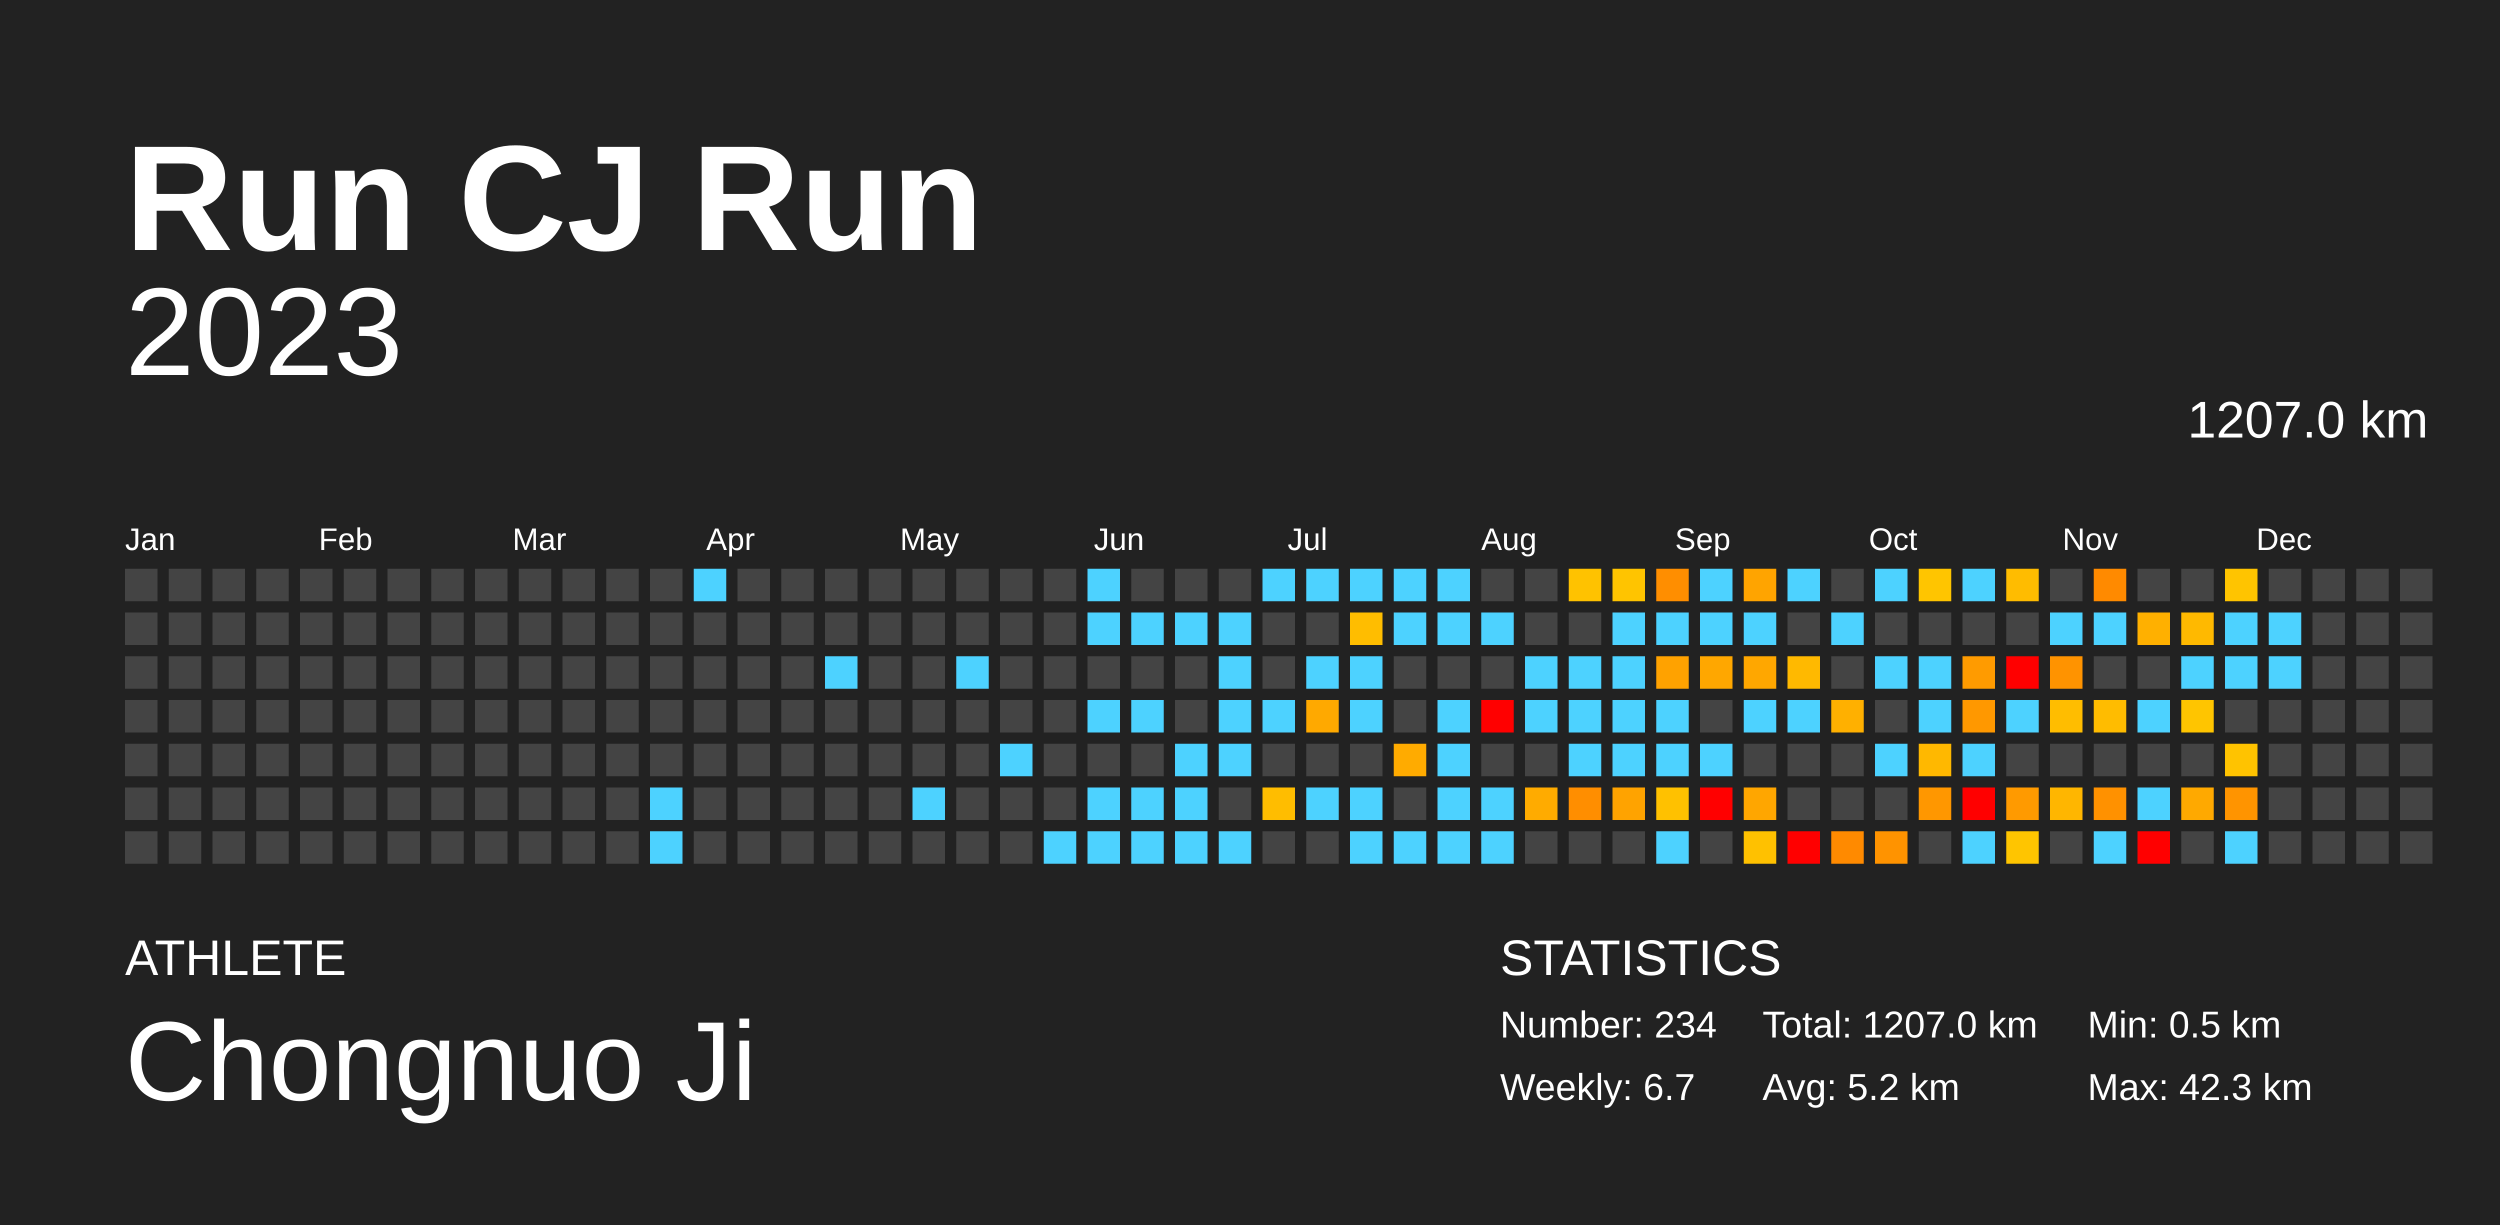
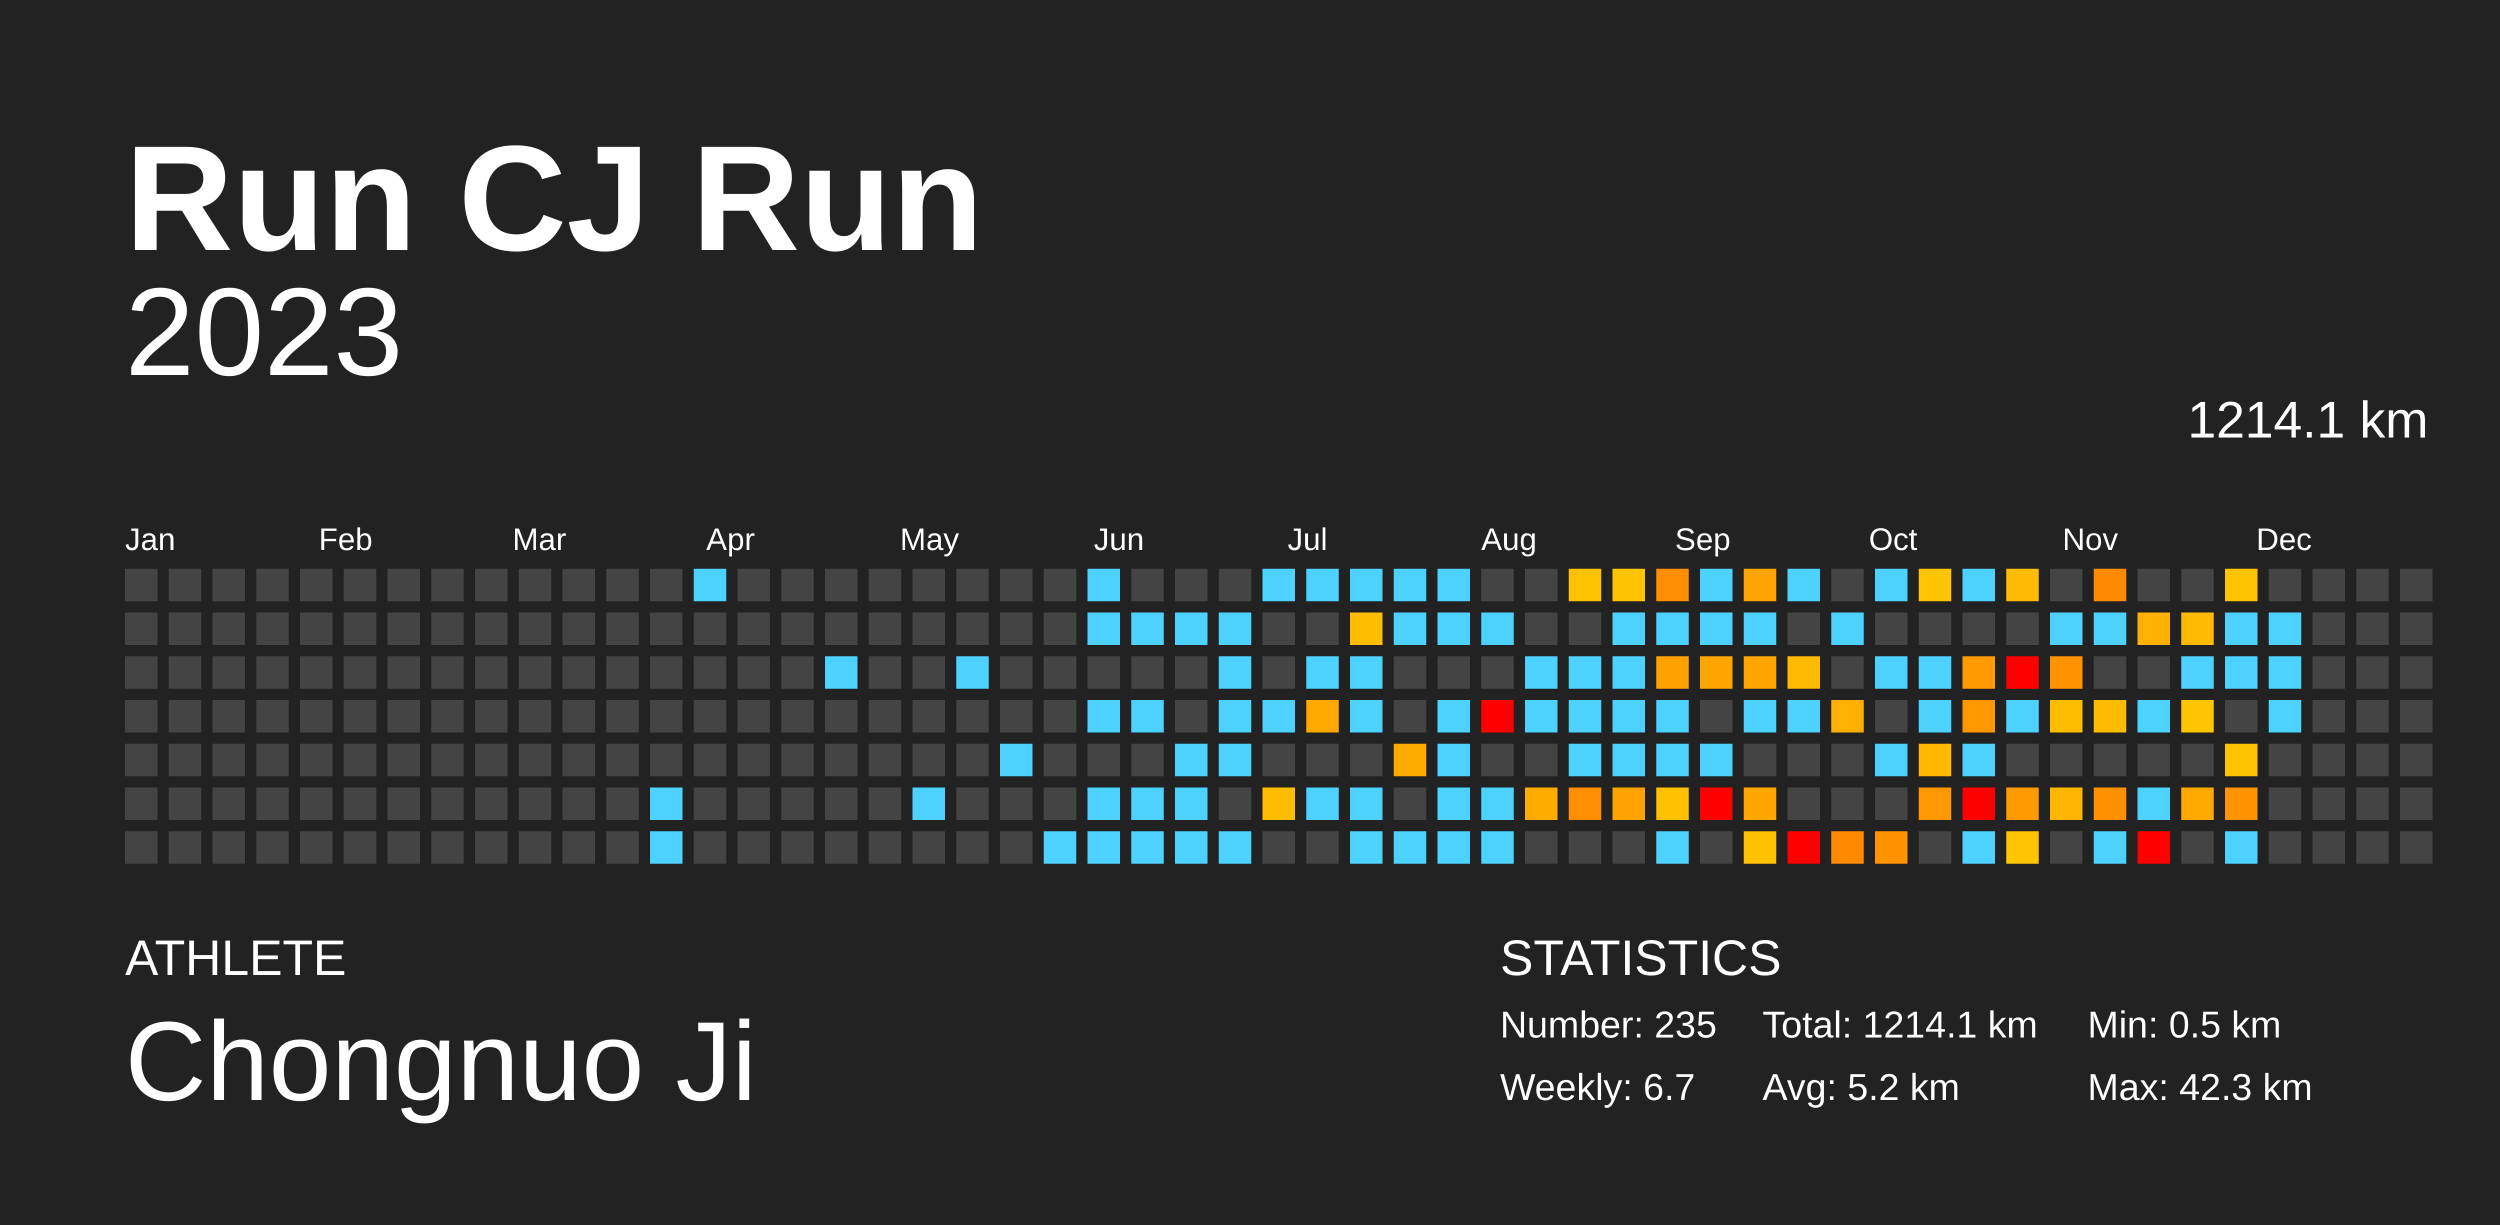
<svg xmlns="http://www.w3.org/2000/svg" baseProfile="full" height="98mm" version="1.1" viewBox="0,0,200,98" width="200mm">
  <defs />
  <rect fill="#222222" height="98" width="200" x="0" y="0" />
  <text fill="#FFFFFF" style="font-size:12px; font-family:Arial; font-weight:bold;" x="10" y="20">Run CJ Run</text>
  <text fill="#FFFFFF" style="font-size:4px; font-family:Arial" x="10" y="78">ATHLETE</text>
  <text fill="#FFFFFF" style="font-size:9px; font-family:Arial" x="10" y="88">Chongnuo Ji</text>
  <text fill="#FFFFFF" style="font-size:4px; font-family:Arial" x="120" y="78">STATISTICS</text>
-   <text fill="#FFFFFF" style="font-size:3px; font-family:Arial" x="120" y="83">Number: 234</text>
+   <text fill="#FFFFFF" style="font-size:3px; font-family:Arial" x="120" y="83">Number: 235</text>
  <text fill="#FFFFFF" style="font-size:3px; font-family:Arial" x="120" y="88">Weekly: 6.7</text>
-   <text fill="#FFFFFF" style="font-size:3px; font-family:Arial" x="141" y="83">Total: 1207.0 km</text>
+   <text fill="#FFFFFF" style="font-size:3px; font-family:Arial" x="141" y="83">Total: 1214.1 km</text>
  <text fill="#FFFFFF" style="font-size:3px; font-family:Arial" x="141" y="88">Avg: 5.2 km</text>
  <text fill="#FFFFFF" style="font-size:3px; font-family:Arial" x="167" y="83">Min: 0.5 km</text>
  <text fill="#FFFFFF" style="font-size:3px; font-family:Arial" x="167" y="88">Max: 42.3 km</text>
  <text alignment-baseline="hanging" fill="#FFFFFF" style="font-size:10.0px; font-family:Arial;" x="10" y="30">2023</text>
-   <text alignment-baseline="hanging" fill="#FFFFFF" style="font-size:4.125px; font-family:Arial;" x="175" y="35">1207.0 km</text>
+   <text alignment-baseline="hanging" fill="#FFFFFF" style="font-size:4.125px; font-family:Arial;" x="175" y="35">1214.1 km</text>
  <text fill="#FFFFFF" style="font-size:2.5px; font-family:Arial" x="10.0" y="44">Jan</text>
  <text fill="#FFFFFF" style="font-size:2.5px; font-family:Arial" x="25.5" y="44">Feb</text>
  <text fill="#FFFFFF" style="font-size:2.5px; font-family:Arial" x="41.0" y="44">Mar</text>
  <text fill="#FFFFFF" style="font-size:2.5px; font-family:Arial" x="56.5" y="44">Apr</text>
  <text fill="#FFFFFF" style="font-size:2.5px; font-family:Arial" x="72.0" y="44">May</text>
  <text fill="#FFFFFF" style="font-size:2.5px; font-family:Arial" x="87.5" y="44">Jun</text>
  <text fill="#FFFFFF" style="font-size:2.5px; font-family:Arial" x="103.0" y="44">Jul</text>
  <text fill="#FFFFFF" style="font-size:2.5px; font-family:Arial" x="118.5" y="44">Aug</text>
  <text fill="#FFFFFF" style="font-size:2.5px; font-family:Arial" x="134.0" y="44">Sep</text>
  <text fill="#FFFFFF" style="font-size:2.5px; font-family:Arial" x="149.5" y="44">Oct</text>
  <text fill="#FFFFFF" style="font-size:2.5px; font-family:Arial" x="165.0" y="44">Nov</text>
  <text fill="#FFFFFF" style="font-size:2.5px; font-family:Arial" x="180.5" y="44">Dec</text>
  <rect fill="#444444" height="2.6" width="2.6" x="10.0" y="45.5" />
  <rect fill="#444444" height="2.6" width="2.6" x="10.0" y="49.0" />
  <rect fill="#444444" height="2.6" width="2.6" x="10.0" y="52.5" />
  <rect fill="#444444" height="2.6" width="2.6" x="10.0" y="56.0" />
  <rect fill="#444444" height="2.6" width="2.6" x="10.0" y="59.5" />
  <rect fill="#444444" height="2.6" width="2.6" x="10.0" y="63.0" />
  <rect fill="#444444" height="2.6" width="2.6" x="10.0" y="66.5" />
  <rect fill="#444444" height="2.6" width="2.6" x="13.5" y="45.5" />
  <rect fill="#444444" height="2.6" width="2.6" x="13.5" y="49.0" />
  <rect fill="#444444" height="2.6" width="2.6" x="13.5" y="52.5" />
  <rect fill="#444444" height="2.6" width="2.6" x="13.5" y="56.0" />
  <rect fill="#444444" height="2.6" width="2.6" x="13.5" y="59.5" />
  <rect fill="#444444" height="2.6" width="2.6" x="13.5" y="63.0" />
  <rect fill="#444444" height="2.6" width="2.6" x="13.5" y="66.5" />
  <rect fill="#444444" height="2.6" width="2.6" x="17.0" y="45.5" />
  <rect fill="#444444" height="2.6" width="2.6" x="17.0" y="49.0" />
  <rect fill="#444444" height="2.6" width="2.6" x="17.0" y="52.5" />
  <rect fill="#444444" height="2.6" width="2.6" x="17.0" y="56.0" />
  <rect fill="#444444" height="2.6" width="2.6" x="17.0" y="59.5" />
  <rect fill="#444444" height="2.6" width="2.6" x="17.0" y="63.0" />
  <rect fill="#444444" height="2.6" width="2.6" x="17.0" y="66.5" />
  <rect fill="#444444" height="2.6" width="2.6" x="20.5" y="45.5" />
  <rect fill="#444444" height="2.6" width="2.6" x="20.5" y="49.0" />
  <rect fill="#444444" height="2.6" width="2.6" x="20.5" y="52.5" />
  <rect fill="#444444" height="2.6" width="2.6" x="20.5" y="56.0" />
  <rect fill="#444444" height="2.6" width="2.6" x="20.5" y="59.5" />
  <rect fill="#444444" height="2.6" width="2.6" x="20.5" y="63.0" />
  <rect fill="#444444" height="2.6" width="2.6" x="20.5" y="66.5" />
  <rect fill="#444444" height="2.6" width="2.6" x="24.0" y="45.5" />
  <rect fill="#444444" height="2.6" width="2.6" x="24.0" y="49.0" />
  <rect fill="#444444" height="2.6" width="2.6" x="24.0" y="52.5" />
  <rect fill="#444444" height="2.6" width="2.6" x="24.0" y="56.0" />
  <rect fill="#444444" height="2.6" width="2.6" x="24.0" y="59.5" />
  <rect fill="#444444" height="2.6" width="2.6" x="24.0" y="63.0" />
  <rect fill="#444444" height="2.6" width="2.6" x="24.0" y="66.5" />
  <rect fill="#444444" height="2.6" width="2.6" x="27.5" y="45.5" />
  <rect fill="#444444" height="2.6" width="2.6" x="27.5" y="49.0" />
  <rect fill="#444444" height="2.6" width="2.6" x="27.5" y="52.5" />
  <rect fill="#444444" height="2.6" width="2.6" x="27.5" y="56.0" />
  <rect fill="#444444" height="2.6" width="2.6" x="27.5" y="59.5" />
  <rect fill="#444444" height="2.6" width="2.6" x="27.5" y="63.0" />
  <rect fill="#444444" height="2.6" width="2.6" x="27.5" y="66.5" />
  <rect fill="#444444" height="2.6" width="2.6" x="31.0" y="45.5" />
  <rect fill="#444444" height="2.6" width="2.6" x="31.0" y="49.0" />
  <rect fill="#444444" height="2.6" width="2.6" x="31.0" y="52.5" />
  <rect fill="#444444" height="2.6" width="2.6" x="31.0" y="56.0" />
  <rect fill="#444444" height="2.6" width="2.6" x="31.0" y="59.5" />
  <rect fill="#444444" height="2.6" width="2.6" x="31.0" y="63.0" />
  <rect fill="#444444" height="2.6" width="2.6" x="31.0" y="66.5" />
  <rect fill="#444444" height="2.6" width="2.6" x="34.5" y="45.5" />
  <rect fill="#444444" height="2.6" width="2.6" x="34.5" y="49.0" />
  <rect fill="#444444" height="2.6" width="2.6" x="34.5" y="52.5" />
  <rect fill="#444444" height="2.6" width="2.6" x="34.5" y="56.0" />
  <rect fill="#444444" height="2.6" width="2.6" x="34.5" y="59.5" />
  <rect fill="#444444" height="2.6" width="2.6" x="34.5" y="63.0" />
  <rect fill="#444444" height="2.6" width="2.6" x="34.5" y="66.5" />
  <rect fill="#444444" height="2.6" width="2.6" x="38.0" y="45.5" />
  <rect fill="#444444" height="2.6" width="2.6" x="38.0" y="49.0" />
  <rect fill="#444444" height="2.6" width="2.6" x="38.0" y="52.5" />
  <rect fill="#444444" height="2.6" width="2.6" x="38.0" y="56.0" />
  <rect fill="#444444" height="2.6" width="2.6" x="38.0" y="59.5" />
  <rect fill="#444444" height="2.6" width="2.6" x="38.0" y="63.0" />
  <rect fill="#444444" height="2.6" width="2.6" x="38.0" y="66.5" />
  <rect fill="#444444" height="2.6" width="2.6" x="41.5" y="45.5" />
  <rect fill="#444444" height="2.6" width="2.6" x="41.5" y="49.0" />
  <rect fill="#444444" height="2.6" width="2.6" x="41.5" y="52.5" />
  <rect fill="#444444" height="2.6" width="2.6" x="41.5" y="56.0" />
  <rect fill="#444444" height="2.6" width="2.6" x="41.5" y="59.5" />
  <rect fill="#444444" height="2.6" width="2.6" x="41.5" y="63.0" />
  <rect fill="#444444" height="2.6" width="2.6" x="41.5" y="66.5" />
  <rect fill="#444444" height="2.6" width="2.6" x="45.0" y="45.5" />
  <rect fill="#444444" height="2.6" width="2.6" x="45.0" y="49.0" />
  <rect fill="#444444" height="2.6" width="2.6" x="45.0" y="52.5" />
  <rect fill="#444444" height="2.6" width="2.6" x="45.0" y="56.0" />
  <rect fill="#444444" height="2.6" width="2.6" x="45.0" y="59.5" />
  <rect fill="#444444" height="2.6" width="2.6" x="45.0" y="63.0" />
  <rect fill="#444444" height="2.6" width="2.6" x="45.0" y="66.5" />
  <rect fill="#444444" height="2.6" width="2.6" x="48.5" y="45.5" />
  <rect fill="#444444" height="2.6" width="2.6" x="48.5" y="49.0" />
  <rect fill="#444444" height="2.6" width="2.6" x="48.5" y="52.5" />
  <rect fill="#444444" height="2.6" width="2.6" x="48.5" y="56.0" />
  <rect fill="#444444" height="2.6" width="2.6" x="48.5" y="59.5" />
  <rect fill="#444444" height="2.6" width="2.6" x="48.5" y="63.0" />
  <rect fill="#444444" height="2.6" width="2.6" x="48.5" y="66.5" />
  <rect fill="#444444" height="2.6" width="2.6" x="52.0" y="45.5" />
  <rect fill="#444444" height="2.6" width="2.6" x="52.0" y="49.0" />
  <rect fill="#444444" height="2.6" width="2.6" x="52.0" y="52.5" />
  <rect fill="#444444" height="2.6" width="2.6" x="52.0" y="56.0" />
  <rect fill="#444444" height="2.6" width="2.6" x="52.0" y="59.5" />
  <rect fill="#4dd2ff" height="2.6" width="2.6" x="52.0" y="63.0" />
  <rect fill="#4dd2ff" height="2.6" width="2.6" x="52.0" y="66.5" />
  <rect fill="#4dd2ff" height="2.6" width="2.6" x="55.5" y="45.5" />
  <rect fill="#444444" height="2.6" width="2.6" x="55.5" y="49.0" />
  <rect fill="#444444" height="2.6" width="2.6" x="55.5" y="52.5" />
  <rect fill="#444444" height="2.6" width="2.6" x="55.5" y="56.0" />
  <rect fill="#444444" height="2.6" width="2.6" x="55.5" y="59.5" />
  <rect fill="#444444" height="2.6" width="2.6" x="55.5" y="63.0" />
  <rect fill="#444444" height="2.6" width="2.6" x="55.5" y="66.5" />
  <rect fill="#444444" height="2.6" width="2.6" x="59.0" y="45.5" />
  <rect fill="#444444" height="2.6" width="2.6" x="59.0" y="49.0" />
  <rect fill="#444444" height="2.6" width="2.6" x="59.0" y="52.5" />
  <rect fill="#444444" height="2.6" width="2.6" x="59.0" y="56.0" />
  <rect fill="#444444" height="2.6" width="2.6" x="59.0" y="59.5" />
  <rect fill="#444444" height="2.6" width="2.6" x="59.0" y="63.0" />
  <rect fill="#444444" height="2.6" width="2.6" x="59.0" y="66.5" />
  <rect fill="#444444" height="2.6" width="2.6" x="62.5" y="45.5" />
  <rect fill="#444444" height="2.6" width="2.6" x="62.5" y="49.0" />
  <rect fill="#444444" height="2.6" width="2.6" x="62.5" y="52.5" />
  <rect fill="#444444" height="2.6" width="2.6" x="62.5" y="56.0" />
  <rect fill="#444444" height="2.6" width="2.6" x="62.5" y="59.5" />
  <rect fill="#444444" height="2.6" width="2.6" x="62.5" y="63.0" />
  <rect fill="#444444" height="2.6" width="2.6" x="62.5" y="66.5" />
  <rect fill="#444444" height="2.6" width="2.6" x="66.0" y="45.5" />
  <rect fill="#444444" height="2.6" width="2.6" x="66.0" y="49.0" />
  <rect fill="#4dd2ff" height="2.6" width="2.6" x="66.0" y="52.5" />
  <rect fill="#444444" height="2.6" width="2.6" x="66.0" y="56.0" />
  <rect fill="#444444" height="2.6" width="2.6" x="66.0" y="59.5" />
  <rect fill="#444444" height="2.6" width="2.6" x="66.0" y="63.0" />
  <rect fill="#444444" height="2.6" width="2.6" x="66.0" y="66.5" />
  <rect fill="#444444" height="2.6" width="2.6" x="69.5" y="45.5" />
  <rect fill="#444444" height="2.6" width="2.6" x="69.5" y="49.0" />
  <rect fill="#444444" height="2.6" width="2.6" x="69.5" y="52.5" />
  <rect fill="#444444" height="2.6" width="2.6" x="69.5" y="56.0" />
  <rect fill="#444444" height="2.6" width="2.6" x="69.5" y="59.5" />
  <rect fill="#444444" height="2.6" width="2.6" x="69.5" y="63.0" />
  <rect fill="#444444" height="2.6" width="2.6" x="69.5" y="66.5" />
  <rect fill="#444444" height="2.6" width="2.6" x="73.0" y="45.5" />
  <rect fill="#444444" height="2.6" width="2.6" x="73.0" y="49.0" />
  <rect fill="#444444" height="2.6" width="2.6" x="73.0" y="52.5" />
  <rect fill="#444444" height="2.6" width="2.6" x="73.0" y="56.0" />
  <rect fill="#444444" height="2.6" width="2.6" x="73.0" y="59.5" />
  <rect fill="#4dd2ff" height="2.6" width="2.6" x="73.0" y="63.0" />
  <rect fill="#444444" height="2.6" width="2.6" x="73.0" y="66.5" />
  <rect fill="#444444" height="2.6" width="2.6" x="76.5" y="45.5" />
  <rect fill="#444444" height="2.6" width="2.6" x="76.5" y="49.0" />
  <rect fill="#4dd2ff" height="2.6" width="2.6" x="76.5" y="52.5" />
  <rect fill="#444444" height="2.6" width="2.6" x="76.5" y="56.0" />
  <rect fill="#444444" height="2.6" width="2.6" x="76.5" y="59.5" />
  <rect fill="#444444" height="2.6" width="2.6" x="76.5" y="63.0" />
  <rect fill="#444444" height="2.6" width="2.6" x="76.5" y="66.5" />
  <rect fill="#444444" height="2.6" width="2.6" x="80.0" y="45.5" />
  <rect fill="#444444" height="2.6" width="2.6" x="80.0" y="49.0" />
  <rect fill="#444444" height="2.6" width="2.6" x="80.0" y="52.5" />
  <rect fill="#444444" height="2.6" width="2.6" x="80.0" y="56.0" />
  <rect fill="#4dd2ff" height="2.6" width="2.6" x="80.0" y="59.5" />
  <rect fill="#444444" height="2.6" width="2.6" x="80.0" y="63.0" />
  <rect fill="#444444" height="2.6" width="2.6" x="80.0" y="66.5" />
  <rect fill="#444444" height="2.6" width="2.6" x="83.5" y="45.5" />
  <rect fill="#444444" height="2.6" width="2.6" x="83.5" y="49.0" />
  <rect fill="#444444" height="2.6" width="2.6" x="83.5" y="52.5" />
  <rect fill="#444444" height="2.6" width="2.6" x="83.5" y="56.0" />
  <rect fill="#444444" height="2.6" width="2.6" x="83.5" y="59.5" />
  <rect fill="#444444" height="2.6" width="2.6" x="83.5" y="63.0" />
  <rect fill="#4dd2ff" height="2.6" width="2.6" x="83.5" y="66.5" />
  <rect fill="#4dd2ff" height="2.6" width="2.6" x="87.0" y="45.5" />
  <rect fill="#4dd2ff" height="2.6" width="2.6" x="87.0" y="49.0" />
  <rect fill="#444444" height="2.6" width="2.6" x="87.0" y="52.5" />
  <rect fill="#4dd2ff" height="2.6" width="2.6" x="87.0" y="56.0" />
  <rect fill="#444444" height="2.6" width="2.6" x="87.0" y="59.5" />
  <rect fill="#4dd2ff" height="2.6" width="2.6" x="87.0" y="63.0" />
  <rect fill="#4dd2ff" height="2.6" width="2.6" x="87.0" y="66.5" />
  <rect fill="#444444" height="2.6" width="2.6" x="90.5" y="45.5" />
  <rect fill="#4dd2ff" height="2.6" width="2.6" x="90.5" y="49.0" />
  <rect fill="#444444" height="2.6" width="2.6" x="90.5" y="52.5" />
  <rect fill="#4dd2ff" height="2.6" width="2.6" x="90.5" y="56.0" />
  <rect fill="#444444" height="2.6" width="2.6" x="90.5" y="59.5" />
  <rect fill="#4dd2ff" height="2.6" width="2.6" x="90.5" y="63.0" />
  <rect fill="#4dd2ff" height="2.6" width="2.6" x="90.5" y="66.5" />
  <rect fill="#444444" height="2.6" width="2.6" x="94.0" y="45.5" />
  <rect fill="#4dd2ff" height="2.6" width="2.6" x="94.0" y="49.0" />
  <rect fill="#444444" height="2.6" width="2.6" x="94.0" y="52.5" />
  <rect fill="#444444" height="2.6" width="2.6" x="94.0" y="56.0" />
  <rect fill="#4dd2ff" height="2.6" width="2.6" x="94.0" y="59.5" />
  <rect fill="#4dd2ff" height="2.6" width="2.6" x="94.0" y="63.0" />
  <rect fill="#4dd2ff" height="2.6" width="2.6" x="94.0" y="66.5" />
  <rect fill="#444444" height="2.6" width="2.6" x="97.5" y="45.5" />
  <rect fill="#4dd2ff" height="2.6" width="2.6" x="97.5" y="49.0" />
  <rect fill="#4dd2ff" height="2.6" width="2.6" x="97.5" y="52.5" />
  <rect fill="#4dd2ff" height="2.6" width="2.6" x="97.5" y="56.0" />
  <rect fill="#4dd2ff" height="2.6" width="2.6" x="97.5" y="59.5" />
  <rect fill="#444444" height="2.6" width="2.6" x="97.5" y="63.0" />
  <rect fill="#4dd2ff" height="2.6" width="2.6" x="97.5" y="66.5" />
  <rect fill="#4dd2ff" height="2.6" width="2.6" x="101.0" y="45.5" />
  <rect fill="#444444" height="2.6" width="2.6" x="101.0" y="49.0" />
  <rect fill="#444444" height="2.6" width="2.6" x="101.0" y="52.5" />
  <rect fill="#4dd2ff" height="2.6" width="2.6" x="101.0" y="56.0" />
  <rect fill="#444444" height="2.6" width="2.6" x="101.0" y="59.5" />
  <rect fill="#ffbd00" height="2.6" width="2.6" x="101.0" y="63.0" />
  <rect fill="#444444" height="2.6" width="2.6" x="101.0" y="66.5" />
  <rect fill="#4dd2ff" height="2.6" width="2.6" x="104.5" y="45.5" />
  <rect fill="#444444" height="2.6" width="2.6" x="104.5" y="49.0" />
  <rect fill="#4dd2ff" height="2.6" width="2.6" x="104.5" y="52.5" />
  <rect fill="#ffa900" height="2.6" width="2.6" x="104.5" y="56.0" />
  <rect fill="#444444" height="2.6" width="2.6" x="104.5" y="59.5" />
  <rect fill="#4dd2ff" height="2.6" width="2.6" x="104.5" y="63.0" />
  <rect fill="#444444" height="2.6" width="2.6" x="104.5" y="66.5" />
  <rect fill="#4dd2ff" height="2.6" width="2.6" x="108.0" y="45.5" />
  <rect fill="#ffbd00" height="2.6" width="2.6" x="108.0" y="49.0" />
  <rect fill="#4dd2ff" height="2.6" width="2.6" x="108.0" y="52.5" />
  <rect fill="#4dd2ff" height="2.6" width="2.6" x="108.0" y="56.0" />
  <rect fill="#444444" height="2.6" width="2.6" x="108.0" y="59.5" />
  <rect fill="#4dd2ff" height="2.6" width="2.6" x="108.0" y="63.0" />
  <rect fill="#4dd2ff" height="2.6" width="2.6" x="108.0" y="66.5" />
  <rect fill="#4dd2ff" height="2.6" width="2.6" x="111.5" y="45.5" />
  <rect fill="#4dd2ff" height="2.6" width="2.6" x="111.5" y="49.0" />
  <rect fill="#444444" height="2.6" width="2.6" x="111.5" y="52.5" />
  <rect fill="#444444" height="2.6" width="2.6" x="111.5" y="56.0" />
  <rect fill="#ffab00" height="2.6" width="2.6" x="111.5" y="59.5" />
  <rect fill="#444444" height="2.6" width="2.6" x="111.5" y="63.0" />
  <rect fill="#4dd2ff" height="2.6" width="2.6" x="111.5" y="66.5" />
  <rect fill="#4dd2ff" height="2.6" width="2.6" x="115.0" y="45.5" />
  <rect fill="#4dd2ff" height="2.6" width="2.6" x="115.0" y="49.0" />
  <rect fill="#444444" height="2.6" width="2.6" x="115.0" y="52.5" />
  <rect fill="#4dd2ff" height="2.6" width="2.6" x="115.0" y="56.0" />
  <rect fill="#4dd2ff" height="2.6" width="2.6" x="115.0" y="59.5" />
  <rect fill="#4dd2ff" height="2.6" width="2.6" x="115.0" y="63.0" />
  <rect fill="#4dd2ff" height="2.6" width="2.6" x="115.0" y="66.5" />
  <rect fill="#444444" height="2.6" width="2.6" x="118.5" y="45.5" />
  <rect fill="#4dd2ff" height="2.6" width="2.6" x="118.5" y="49.0" />
  <rect fill="#444444" height="2.6" width="2.6" x="118.5" y="52.5" />
  <rect fill="red" height="2.6" width="2.6" x="118.5" y="56.0" />
  <rect fill="#444444" height="2.6" width="2.6" x="118.5" y="59.5" />
  <rect fill="#4dd2ff" height="2.6" width="2.6" x="118.5" y="63.0" />
  <rect fill="#4dd2ff" height="2.6" width="2.6" x="118.5" y="66.5" />
  <rect fill="#444444" height="2.6" width="2.6" x="122.0" y="45.5" />
  <rect fill="#444444" height="2.6" width="2.6" x="122.0" y="49.0" />
  <rect fill="#4dd2ff" height="2.6" width="2.6" x="122.0" y="52.5" />
  <rect fill="#4dd2ff" height="2.6" width="2.6" x="122.0" y="56.0" />
  <rect fill="#444444" height="2.6" width="2.6" x="122.0" y="59.5" />
  <rect fill="#ffab00" height="2.6" width="2.6" x="122.0" y="63.0" />
  <rect fill="#444444" height="2.6" width="2.6" x="122.0" y="66.5" />
  <rect fill="#ffc200" height="2.6" width="2.6" x="125.5" y="45.5" />
  <rect fill="#444444" height="2.6" width="2.6" x="125.5" y="49.0" />
  <rect fill="#4dd2ff" height="2.6" width="2.6" x="125.5" y="52.5" />
  <rect fill="#4dd2ff" height="2.6" width="2.6" x="125.5" y="56.0" />
  <rect fill="#4dd2ff" height="2.6" width="2.6" x="125.5" y="59.5" />
  <rect fill="#ff8e00" height="2.6" width="2.6" x="125.5" y="63.0" />
  <rect fill="#444444" height="2.6" width="2.6" x="125.5" y="66.5" />
  <rect fill="#ffc400" height="2.6" width="2.6" x="129.0" y="45.5" />
  <rect fill="#4dd2ff" height="2.6" width="2.6" x="129.0" y="49.0" />
  <rect fill="#4dd2ff" height="2.6" width="2.6" x="129.0" y="52.5" />
  <rect fill="#4dd2ff" height="2.6" width="2.6" x="129.0" y="56.0" />
  <rect fill="#4dd2ff" height="2.6" width="2.6" x="129.0" y="59.5" />
  <rect fill="#ffa300" height="2.6" width="2.6" x="129.0" y="63.0" />
  <rect fill="#444444" height="2.6" width="2.6" x="129.0" y="66.5" />
  <rect fill="#ff8e00" height="2.6" width="2.6" x="132.5" y="45.5" />
  <rect fill="#4dd2ff" height="2.6" width="2.6" x="132.5" y="49.0" />
  <rect fill="#ffa200" height="2.6" width="2.6" x="132.5" y="52.5" />
  <rect fill="#4dd2ff" height="2.6" width="2.6" x="132.5" y="56.0" />
  <rect fill="#4dd2ff" height="2.6" width="2.6" x="132.5" y="59.5" />
  <rect fill="#ffc100" height="2.6" width="2.6" x="132.5" y="63.0" />
  <rect fill="#4dd2ff" height="2.6" width="2.6" x="132.5" y="66.5" />
  <rect fill="#4dd2ff" height="2.6" width="2.6" x="136.0" y="45.5" />
  <rect fill="#4dd2ff" height="2.6" width="2.6" x="136.0" y="49.0" />
  <rect fill="#ffa700" height="2.6" width="2.6" x="136.0" y="52.5" />
  <rect fill="#444444" height="2.6" width="2.6" x="136.0" y="56.0" />
  <rect fill="#4dd2ff" height="2.6" width="2.6" x="136.0" y="59.5" />
  <rect fill="red" height="2.6" width="2.6" x="136.0" y="63.0" />
  <rect fill="#444444" height="2.6" width="2.6" x="136.0" y="66.5" />
  <rect fill="#ffa400" height="2.6" width="2.6" x="139.5" y="45.5" />
  <rect fill="#4dd2ff" height="2.6" width="2.6" x="139.5" y="49.0" />
  <rect fill="#ffa700" height="2.6" width="2.6" x="139.5" y="52.5" />
  <rect fill="#4dd2ff" height="2.6" width="2.6" x="139.5" y="56.0" />
  <rect fill="#444444" height="2.6" width="2.6" x="139.5" y="59.5" />
  <rect fill="#ffa600" height="2.6" width="2.6" x="139.5" y="63.0" />
  <rect fill="#ffc100" height="2.6" width="2.6" x="139.5" y="66.5" />
  <rect fill="#4dd2ff" height="2.6" width="2.6" x="143.0" y="45.5" />
  <rect fill="#444444" height="2.6" width="2.6" x="143.0" y="49.0" />
  <rect fill="#ffb900" height="2.6" width="2.6" x="143.0" y="52.5" />
  <rect fill="#4dd2ff" height="2.6" width="2.6" x="143.0" y="56.0" />
  <rect fill="#444444" height="2.6" width="2.6" x="143.0" y="59.5" />
  <rect fill="#444444" height="2.6" width="2.6" x="143.0" y="63.0" />
  <rect fill="red" height="2.6" width="2.6" x="143.0" y="66.5" />
  <rect fill="#444444" height="2.6" width="2.6" x="146.5" y="45.5" />
  <rect fill="#4dd2ff" height="2.6" width="2.6" x="146.5" y="49.0" />
  <rect fill="#444444" height="2.6" width="2.6" x="146.5" y="52.5" />
  <rect fill="#ffb000" height="2.6" width="2.6" x="146.5" y="56.0" />
  <rect fill="#444444" height="2.6" width="2.6" x="146.5" y="59.5" />
  <rect fill="#444444" height="2.6" width="2.6" x="146.5" y="63.0" />
  <rect fill="#ff8a00" height="2.6" width="2.6" x="146.5" y="66.5" />
  <rect fill="#4dd2ff" height="2.6" width="2.6" x="150.0" y="45.5" />
  <rect fill="#444444" height="2.6" width="2.6" x="150.0" y="49.0" />
  <rect fill="#4dd2ff" height="2.6" width="2.6" x="150.0" y="52.5" />
  <rect fill="#444444" height="2.6" width="2.6" x="150.0" y="56.0" />
  <rect fill="#4dd2ff" height="2.6" width="2.6" x="150.0" y="59.5" />
  <rect fill="#444444" height="2.6" width="2.6" x="150.0" y="63.0" />
  <rect fill="#ff9300" height="2.6" width="2.6" x="150.0" y="66.5" />
  <rect fill="#ffc500" height="2.6" width="2.6" x="153.5" y="45.5" />
  <rect fill="#444444" height="2.6" width="2.6" x="153.5" y="49.0" />
  <rect fill="#4dd2ff" height="2.6" width="2.6" x="153.5" y="52.5" />
  <rect fill="#4dd2ff" height="2.6" width="2.6" x="153.5" y="56.0" />
  <rect fill="#ffb800" height="2.6" width="2.6" x="153.5" y="59.5" />
  <rect fill="#ff9700" height="2.6" width="2.6" x="153.5" y="63.0" />
  <rect fill="#444444" height="2.6" width="2.6" x="153.5" y="66.5" />
  <rect fill="#4dd2ff" height="2.6" width="2.6" x="157.0" y="45.5" />
  <rect fill="#444444" height="2.6" width="2.6" x="157.0" y="49.0" />
  <rect fill="#ff9b00" height="2.6" width="2.6" x="157.0" y="52.5" />
  <rect fill="#ff9800" height="2.6" width="2.6" x="157.0" y="56.0" />
  <rect fill="#4dd2ff" height="2.6" width="2.6" x="157.0" y="59.5" />
  <rect fill="red" height="2.6" width="2.6" x="157.0" y="63.0" />
  <rect fill="#4dd2ff" height="2.6" width="2.6" x="157.0" y="66.5" />
  <rect fill="#ffbc00" height="2.6" width="2.6" x="160.5" y="45.5" />
  <rect fill="#444444" height="2.6" width="2.6" x="160.5" y="49.0" />
  <rect fill="red" height="2.6" width="2.6" x="160.5" y="52.5" />
  <rect fill="#4dd2ff" height="2.6" width="2.6" x="160.5" y="56.0" />
  <rect fill="#444444" height="2.6" width="2.6" x="160.5" y="59.5" />
  <rect fill="#ff9a00" height="2.6" width="2.6" x="160.5" y="63.0" />
  <rect fill="#ffc500" height="2.6" width="2.6" x="160.5" y="66.5" />
  <rect fill="#444444" height="2.6" width="2.6" x="164.0" y="45.5" />
  <rect fill="#4dd2ff" height="2.6" width="2.6" x="164.0" y="49.0" />
  <rect fill="#ff9300" height="2.6" width="2.6" x="164.0" y="52.5" />
  <rect fill="#ffbd00" height="2.6" width="2.6" x="164.0" y="56.0" />
  <rect fill="#444444" height="2.6" width="2.6" x="164.0" y="59.5" />
  <rect fill="#ffb600" height="2.6" width="2.6" x="164.0" y="63.0" />
  <rect fill="#444444" height="2.6" width="2.6" x="164.0" y="66.5" />
  <rect fill="#ff8a00" height="2.6" width="2.6" x="167.5" y="45.5" />
  <rect fill="#4dd2ff" height="2.6" width="2.6" x="167.5" y="49.0" />
  <rect fill="#444444" height="2.6" width="2.6" x="167.5" y="52.5" />
  <rect fill="#ffbc00" height="2.6" width="2.6" x="167.5" y="56.0" />
  <rect fill="#444444" height="2.6" width="2.6" x="167.5" y="59.5" />
  <rect fill="#ff9100" height="2.6" width="2.6" x="167.5" y="63.0" />
  <rect fill="#4dd2ff" height="2.6" width="2.6" x="167.5" y="66.5" />
  <rect fill="#444444" height="2.6" width="2.6" x="171.0" y="45.5" />
  <rect fill="#ffb000" height="2.6" width="2.6" x="171.0" y="49.0" />
  <rect fill="#444444" height="2.6" width="2.6" x="171.0" y="52.5" />
  <rect fill="#4dd2ff" height="2.6" width="2.6" x="171.0" y="56.0" />
  <rect fill="#444444" height="2.6" width="2.6" x="171.0" y="59.5" />
  <rect fill="#4dd2ff" height="2.6" width="2.6" x="171.0" y="63.0" />
  <rect fill="red" height="2.6" width="2.6" x="171.0" y="66.5" />
  <rect fill="#444444" height="2.6" width="2.6" x="174.5" y="45.5" />
  <rect fill="#ffb900" height="2.6" width="2.6" x="174.5" y="49.0" />
  <rect fill="#4dd2ff" height="2.6" width="2.6" x="174.5" y="52.5" />
  <rect fill="#ffc500" height="2.6" width="2.6" x="174.5" y="56.0" />
  <rect fill="#444444" height="2.6" width="2.6" x="174.5" y="59.5" />
  <rect fill="#ffa900" height="2.6" width="2.6" x="174.5" y="63.0" />
  <rect fill="#444444" height="2.6" width="2.6" x="174.5" y="66.5" />
  <rect fill="#ffc400" height="2.6" width="2.6" x="178.0" y="45.5" />
  <rect fill="#4dd2ff" height="2.6" width="2.6" x="178.0" y="49.0" />
  <rect fill="#4dd2ff" height="2.6" width="2.6" x="178.0" y="52.5" />
  <rect fill="#444444" height="2.6" width="2.6" x="178.0" y="56.0" />
  <rect fill="#ffc300" height="2.6" width="2.6" x="178.0" y="59.5" />
  <rect fill="#ff9400" height="2.6" width="2.6" x="178.0" y="63.0" />
  <rect fill="#4dd2ff" height="2.6" width="2.6" x="178.0" y="66.5" />
  <rect fill="#444444" height="2.6" width="2.6" x="181.5" y="45.5" />
  <rect fill="#4dd2ff" height="2.6" width="2.6" x="181.5" y="49.0" />
  <rect fill="#4dd2ff" height="2.6" width="2.6" x="181.5" y="52.5" />
-   <rect fill="#444444" height="2.6" width="2.6" x="181.5" y="56.0" />
+   <rect fill="#4dd2ff" height="2.6" width="2.6" x="181.5" y="56.0" />
  <rect fill="#444444" height="2.6" width="2.6" x="181.5" y="59.5" />
  <rect fill="#444444" height="2.6" width="2.6" x="181.5" y="63.0" />
  <rect fill="#444444" height="2.6" width="2.6" x="181.5" y="66.5" />
  <rect fill="#444444" height="2.6" width="2.6" x="185.0" y="45.5" />
  <rect fill="#444444" height="2.6" width="2.6" x="185.0" y="49.0" />
  <rect fill="#444444" height="2.6" width="2.6" x="185.0" y="52.5" />
  <rect fill="#444444" height="2.6" width="2.6" x="185.0" y="56.0" />
  <rect fill="#444444" height="2.6" width="2.6" x="185.0" y="59.5" />
  <rect fill="#444444" height="2.6" width="2.6" x="185.0" y="63.0" />
  <rect fill="#444444" height="2.6" width="2.6" x="185.0" y="66.5" />
  <rect fill="#444444" height="2.6" width="2.6" x="188.5" y="45.5" />
  <rect fill="#444444" height="2.6" width="2.6" x="188.5" y="49.0" />
  <rect fill="#444444" height="2.6" width="2.6" x="188.5" y="52.5" />
  <rect fill="#444444" height="2.6" width="2.6" x="188.5" y="56.0" />
  <rect fill="#444444" height="2.6" width="2.6" x="188.5" y="59.5" />
  <rect fill="#444444" height="2.6" width="2.6" x="188.5" y="63.0" />
  <rect fill="#444444" height="2.6" width="2.6" x="188.5" y="66.5" />
  <rect fill="#444444" height="2.6" width="2.6" x="192.0" y="45.5" />
  <rect fill="#444444" height="2.6" width="2.6" x="192.0" y="49.0" />
  <rect fill="#444444" height="2.6" width="2.6" x="192.0" y="52.5" />
  <rect fill="#444444" height="2.6" width="2.6" x="192.0" y="56.0" />
  <rect fill="#444444" height="2.6" width="2.6" x="192.0" y="59.5" />
  <rect fill="#444444" height="2.6" width="2.6" x="192.0" y="63.0" />
  <rect fill="#444444" height="2.6" width="2.6" x="192.0" y="66.5" />
</svg>
